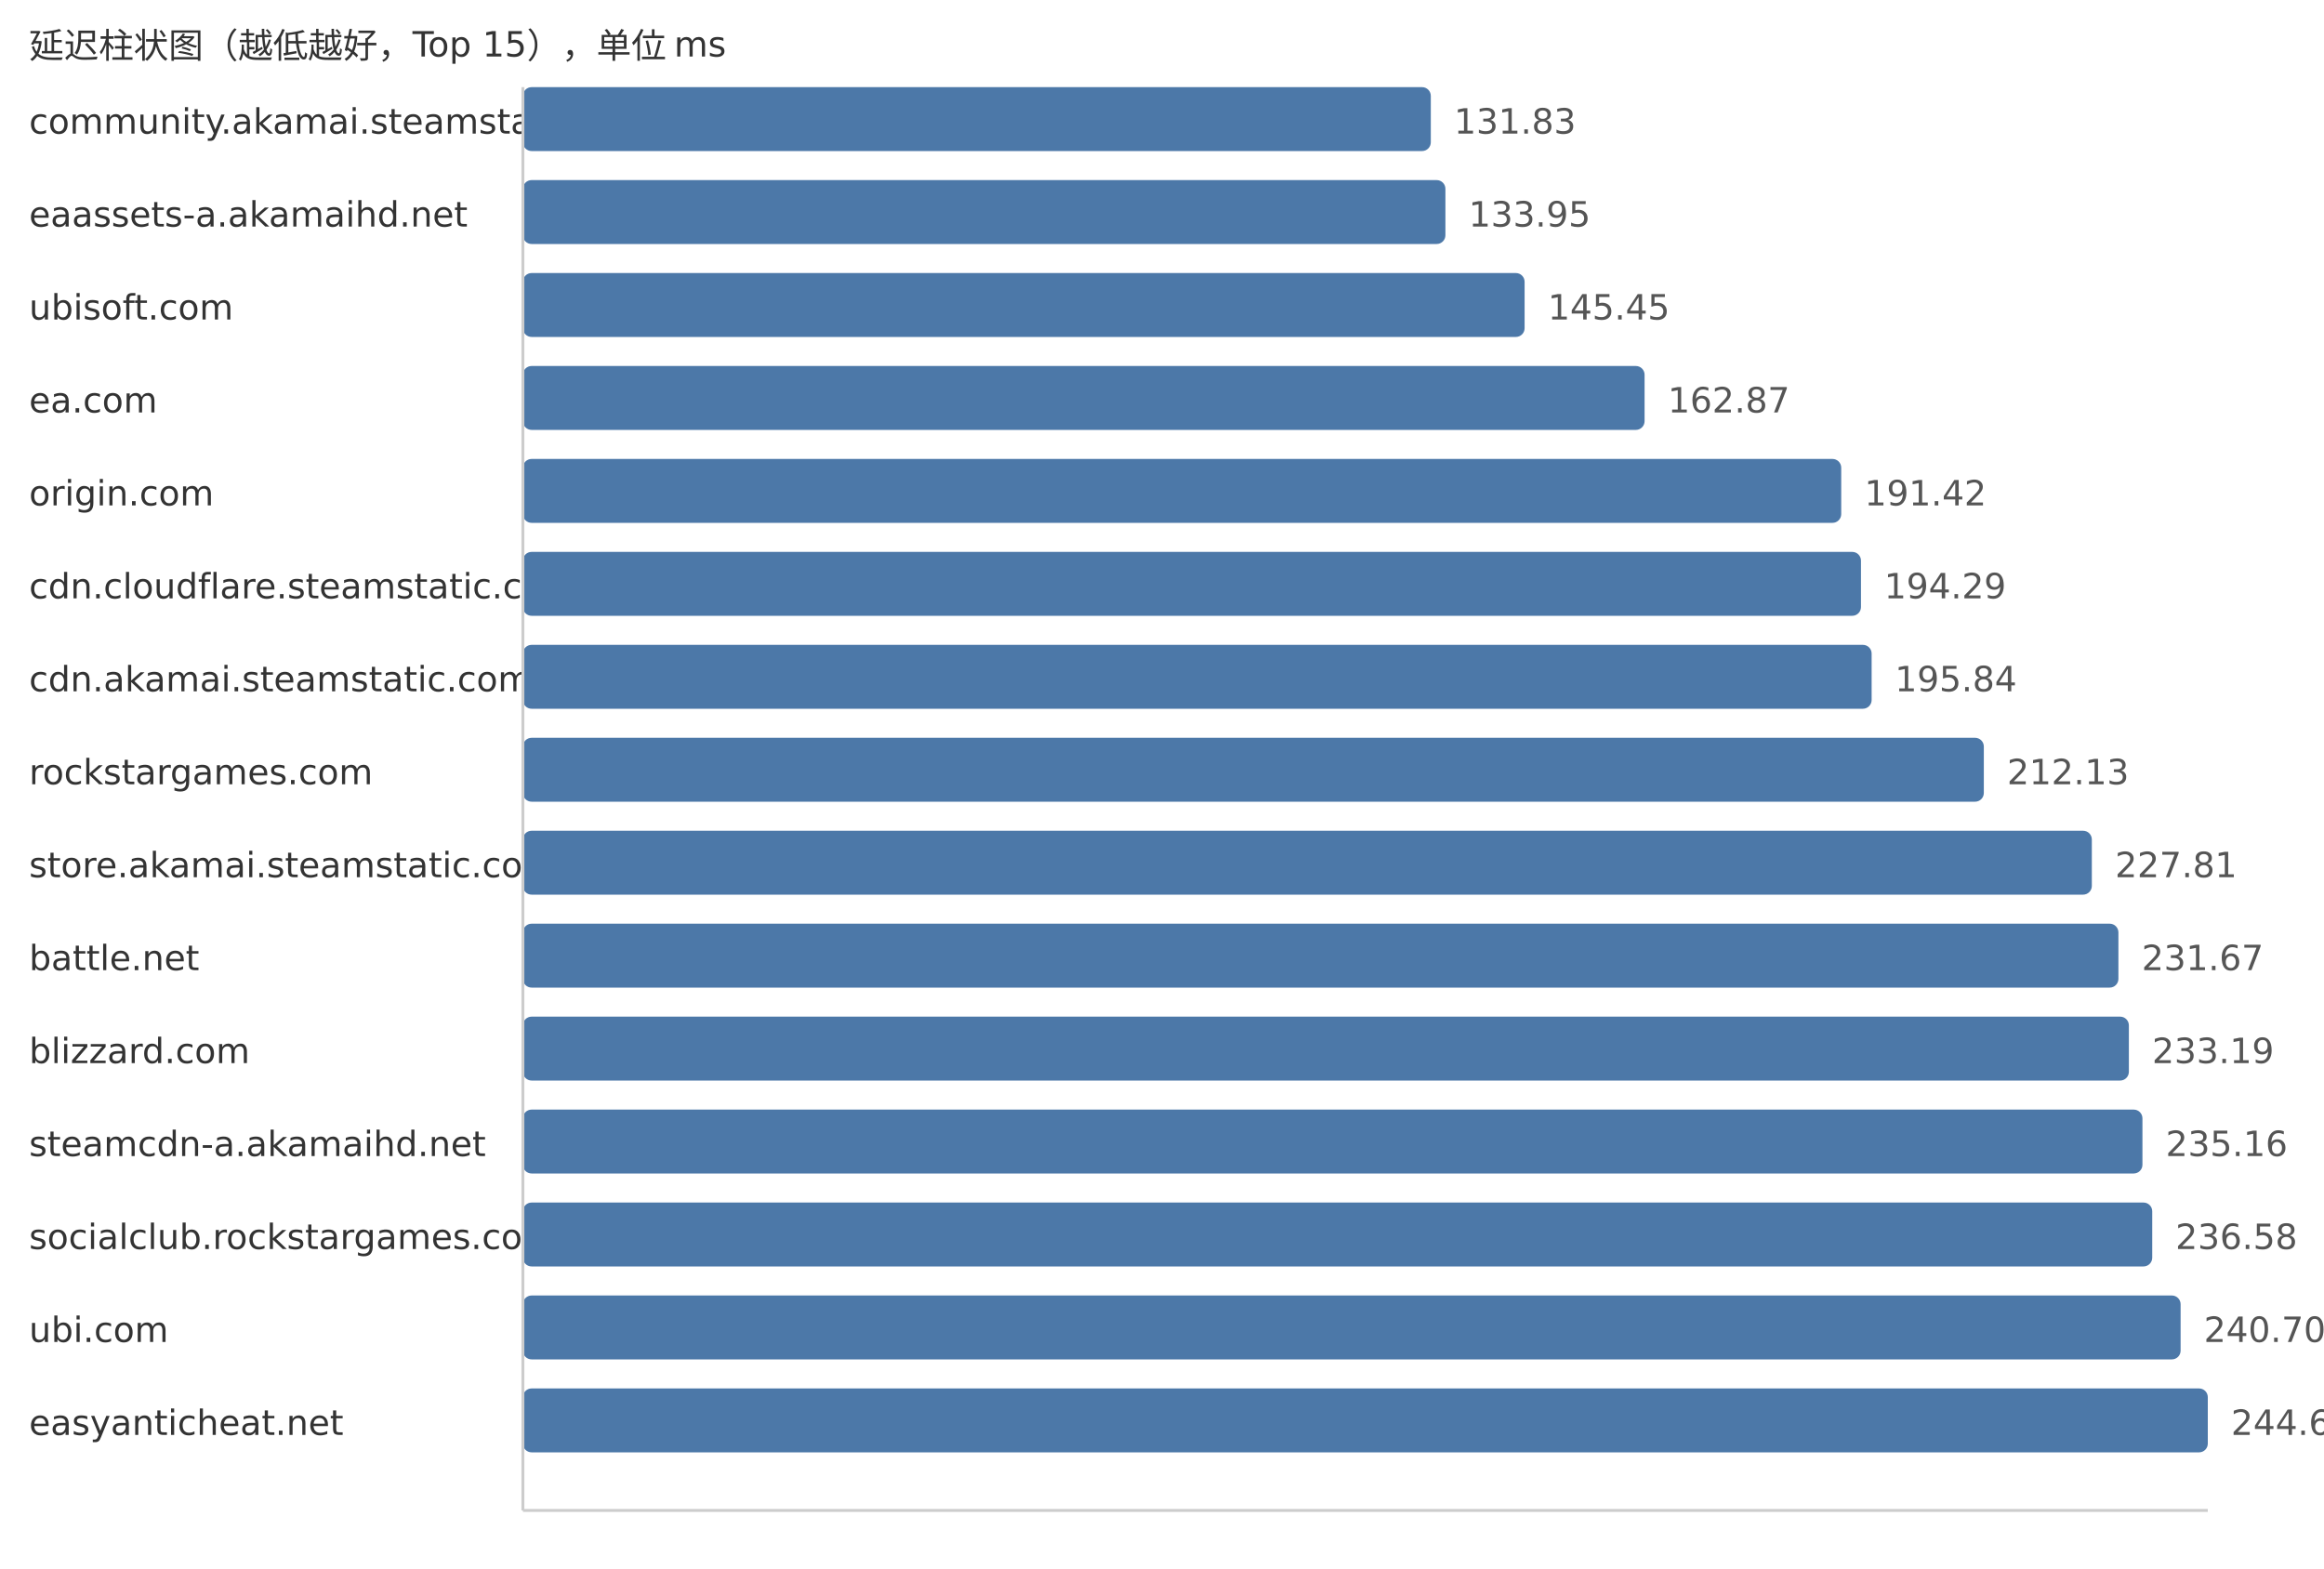
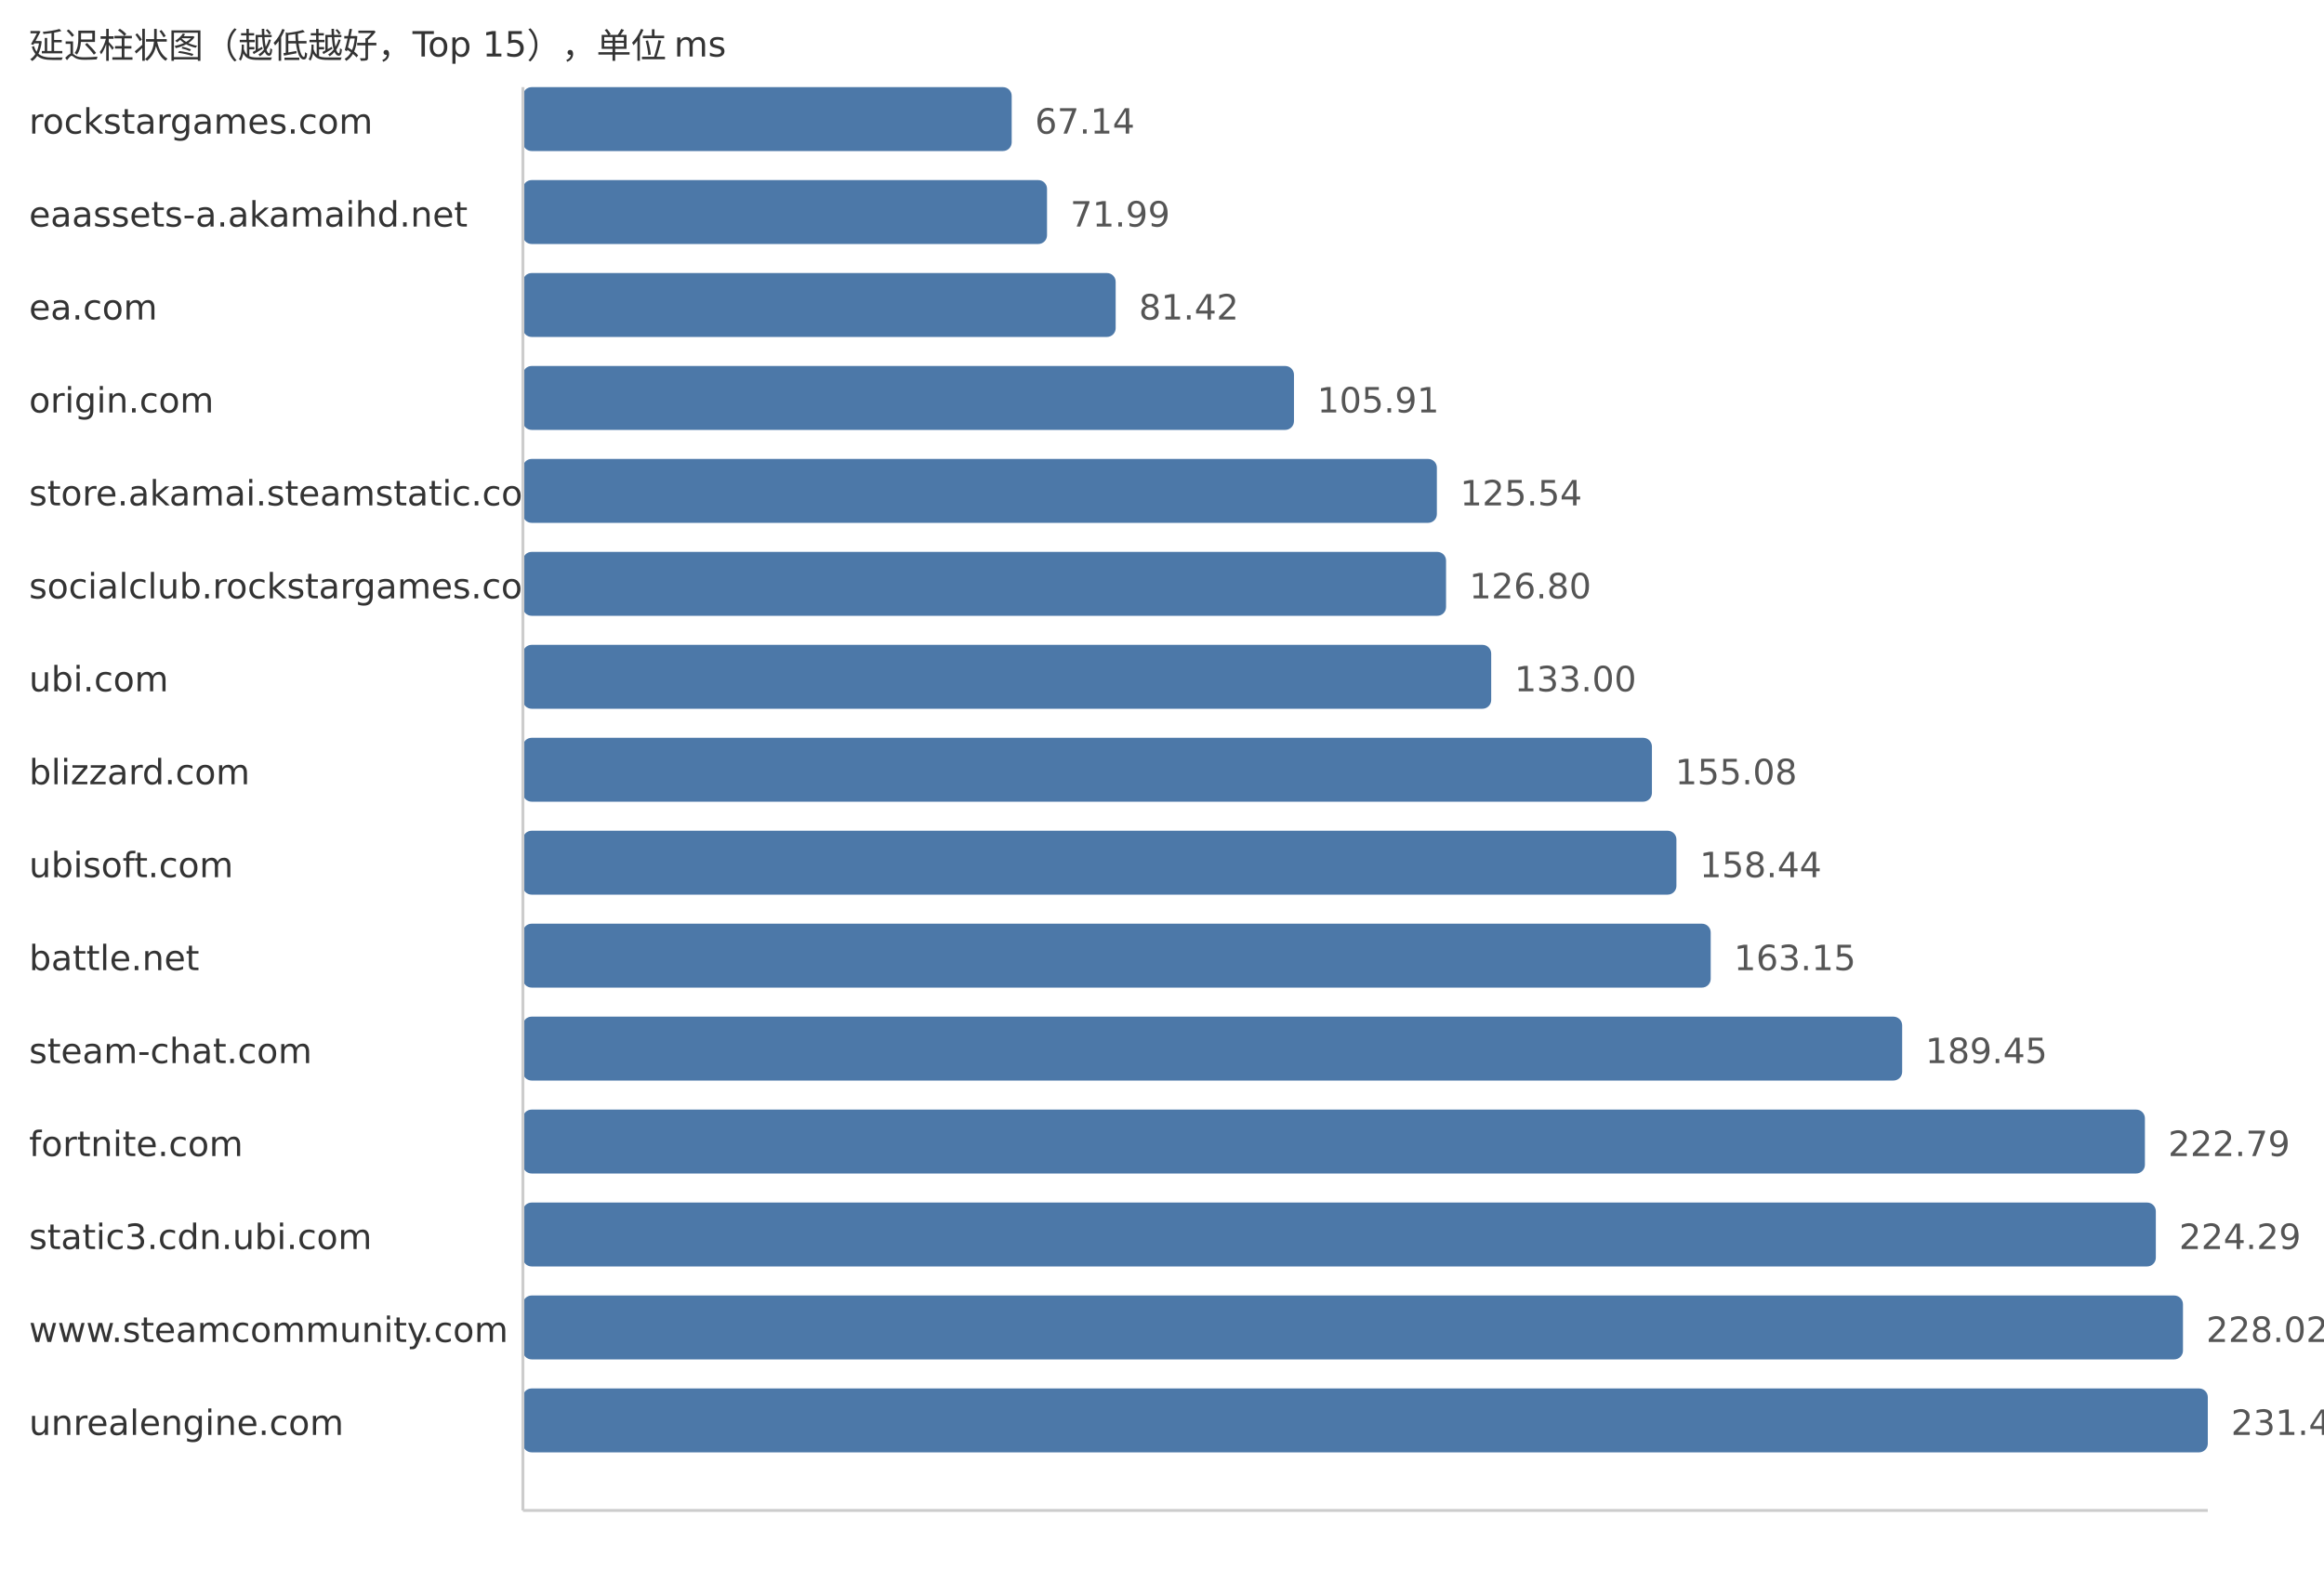
<svg xmlns="http://www.w3.org/2000/svg" width="800" height="540">
  <style> .label{font-family:DejaVu Sans,Verdana,Geneva,sans-serif;font-size:12px;fill:#333} .value{font-family:DejaVu Sans,Verdana,Geneva,sans-serif;font-size:12px;fill:#555} </style>
  <text x="10" y="20" class="label">延迟柱状图（越低越好，Top 15），单位 ms</text>
-   <text x="10" y="46" class="label">community.akamai.steamstatic.com</text>
-   <rect x="180" y="30" width="312.53" height="22" fill="#4c78a8" rx="3" />
-   <text x="500.53" y="46" class="value">131.83</text>
+   <text x="10" y="46" class="label">rockstargames.com</text>
+   <rect x="180" y="30" width="168.26" height="22" fill="#4c78a8" rx="3" />
+   <text x="356.26" y="46" class="value">67.14</text>
  <text x="10" y="78" class="label">eaassets-a.akamaihd.net</text>
-   <rect x="180" y="62" width="317.56" height="22" fill="#4c78a8" rx="3" />
-   <text x="505.56" y="78" class="value">133.95</text>
-   <text x="10" y="110" class="label">ubisoft.com</text>
-   <rect x="180" y="94" width="344.82" height="22" fill="#4c78a8" rx="3" />
-   <text x="532.82" y="110" class="value">145.45</text>
-   <text x="10" y="142" class="label">ea.com</text>
-   <rect x="180" y="126" width="386.12" height="22" fill="#4c78a8" rx="3" />
-   <text x="574.12" y="142" class="value">162.87</text>
-   <text x="10" y="174" class="label">origin.com</text>
-   <rect x="180" y="158" width="453.81" height="22" fill="#4c78a8" rx="3" />
-   <text x="641.81" y="174" class="value">191.42</text>
-   <text x="10" y="206" class="label">cdn.cloudflare.steamstatic.com</text>
-   <rect x="180" y="190" width="460.61" height="22" fill="#4c78a8" rx="3" />
-   <text x="648.61" y="206" class="value">194.29</text>
-   <text x="10" y="238" class="label">cdn.akamai.steamstatic.com</text>
-   <rect x="180" y="222" width="464.28" height="22" fill="#4c78a8" rx="3" />
-   <text x="652.28" y="238" class="value">195.84</text>
-   <text x="10" y="270" class="label">rockstargames.com</text>
-   <rect x="180" y="254" width="502.9" height="22" fill="#4c78a8" rx="3" />
-   <text x="690.9" y="270" class="value">212.13</text>
-   <text x="10" y="302" class="label">store.akamai.steamstatic.com</text>
-   <rect x="180" y="286" width="540.08" height="22" fill="#4c78a8" rx="3" />
-   <text x="728.08" y="302" class="value">227.81</text>
+   <rect x="180" y="62" width="180.42" height="22" fill="#4c78a8" rx="3" />
+   <text x="368.42" y="78" class="value">71.99</text>
+   <text x="10" y="110" class="label">ea.com</text>
+   <rect x="180" y="94" width="204.05" height="22" fill="#4c78a8" rx="3" />
+   <text x="392.05" y="110" class="value">81.42</text>
+   <text x="10" y="142" class="label">origin.com</text>
+   <rect x="180" y="126" width="265.43" height="22" fill="#4c78a8" rx="3" />
+   <text x="453.43" y="142" class="value">105.91</text>
+   <text x="10" y="174" class="label">store.akamai.steamstatic.com</text>
+   <rect x="180" y="158" width="314.62" height="22" fill="#4c78a8" rx="3" />
+   <text x="502.62" y="174" class="value">125.54</text>
+   <text x="10" y="206" class="label">socialclub.rockstargames.com</text>
+   <rect x="180" y="190" width="317.78" height="22" fill="#4c78a8" rx="3" />
+   <text x="505.78" y="206" class="value">126.80</text>
+   <text x="10" y="238" class="label">ubi.com</text>
+   <rect x="180" y="222" width="333.32" height="22" fill="#4c78a8" rx="3" />
+   <text x="521.32" y="238" class="value">133.00</text>
+   <text x="10" y="270" class="label">blizzard.com</text>
+   <rect x="180" y="254" width="388.65" height="22" fill="#4c78a8" rx="3" />
+   <text x="576.65" y="270" class="value">155.08</text>
+   <text x="10" y="302" class="label">ubisoft.com</text>
+   <rect x="180" y="286" width="397.08" height="22" fill="#4c78a8" rx="3" />
+   <text x="585.08" y="302" class="value">158.44</text>
  <text x="10" y="334" class="label">battle.net</text>
-   <rect x="180" y="318" width="549.23" height="22" fill="#4c78a8" rx="3" />
-   <text x="737.23" y="334" class="value">231.67</text>
-   <text x="10" y="366" class="label">blizzard.com</text>
-   <rect x="180" y="350" width="552.83" height="22" fill="#4c78a8" rx="3" />
-   <text x="740.83" y="366" class="value">233.19</text>
-   <text x="10" y="398" class="label">steamcdn-a.akamaihd.net</text>
-   <rect x="180" y="382" width="557.5" height="22" fill="#4c78a8" rx="3" />
-   <text x="745.5" y="398" class="value">235.16</text>
-   <text x="10" y="430" class="label">socialclub.rockstargames.com</text>
-   <rect x="180" y="414" width="560.87" height="22" fill="#4c78a8" rx="3" />
-   <text x="748.87" y="430" class="value">236.58</text>
-   <text x="10" y="462" class="label">ubi.com</text>
-   <rect x="180" y="446" width="570.64" height="22" fill="#4c78a8" rx="3" />
-   <text x="758.64" y="462" class="value">240.70</text>
-   <text x="10" y="494" class="label">easyanticheat.net</text>
+   <rect x="180" y="318" width="408.88" height="22" fill="#4c78a8" rx="3" />
+   <text x="596.88" y="334" class="value">163.15</text>
+   <text x="10" y="366" class="label">steam-chat.com</text>
+   <rect x="180" y="350" width="474.79" height="22" fill="#4c78a8" rx="3" />
+   <text x="662.79" y="366" class="value">189.45</text>
+   <text x="10" y="398" class="label">fortnite.com</text>
+   <rect x="180" y="382" width="558.35" height="22" fill="#4c78a8" rx="3" />
+   <text x="746.35" y="398" class="value">222.79</text>
+   <text x="10" y="430" class="label">static3.cdn.ubi.com</text>
+   <rect x="180" y="414" width="562.11" height="22" fill="#4c78a8" rx="3" />
+   <text x="750.11" y="430" class="value">224.29</text>
+   <text x="10" y="462" class="label">www.steamcommunity.com</text>
+   <rect x="180" y="446" width="571.45" height="22" fill="#4c78a8" rx="3" />
+   <text x="759.45" y="462" class="value">228.02</text>
+   <text x="10" y="494" class="label">unrealengine.com</text>
  <rect x="180" y="478" width="580.0" height="22" fill="#4c78a8" rx="3" />
-   <text x="768.0" y="494" class="value">244.65</text>
+   <text x="768.0" y="494" class="value">231.43</text>
  <line x1="180" y1="30" x2="180" y2="520" stroke="#ccc" />
  <line x1="180" y1="520" x2="760" y2="520" stroke="#ccc" />
</svg>
